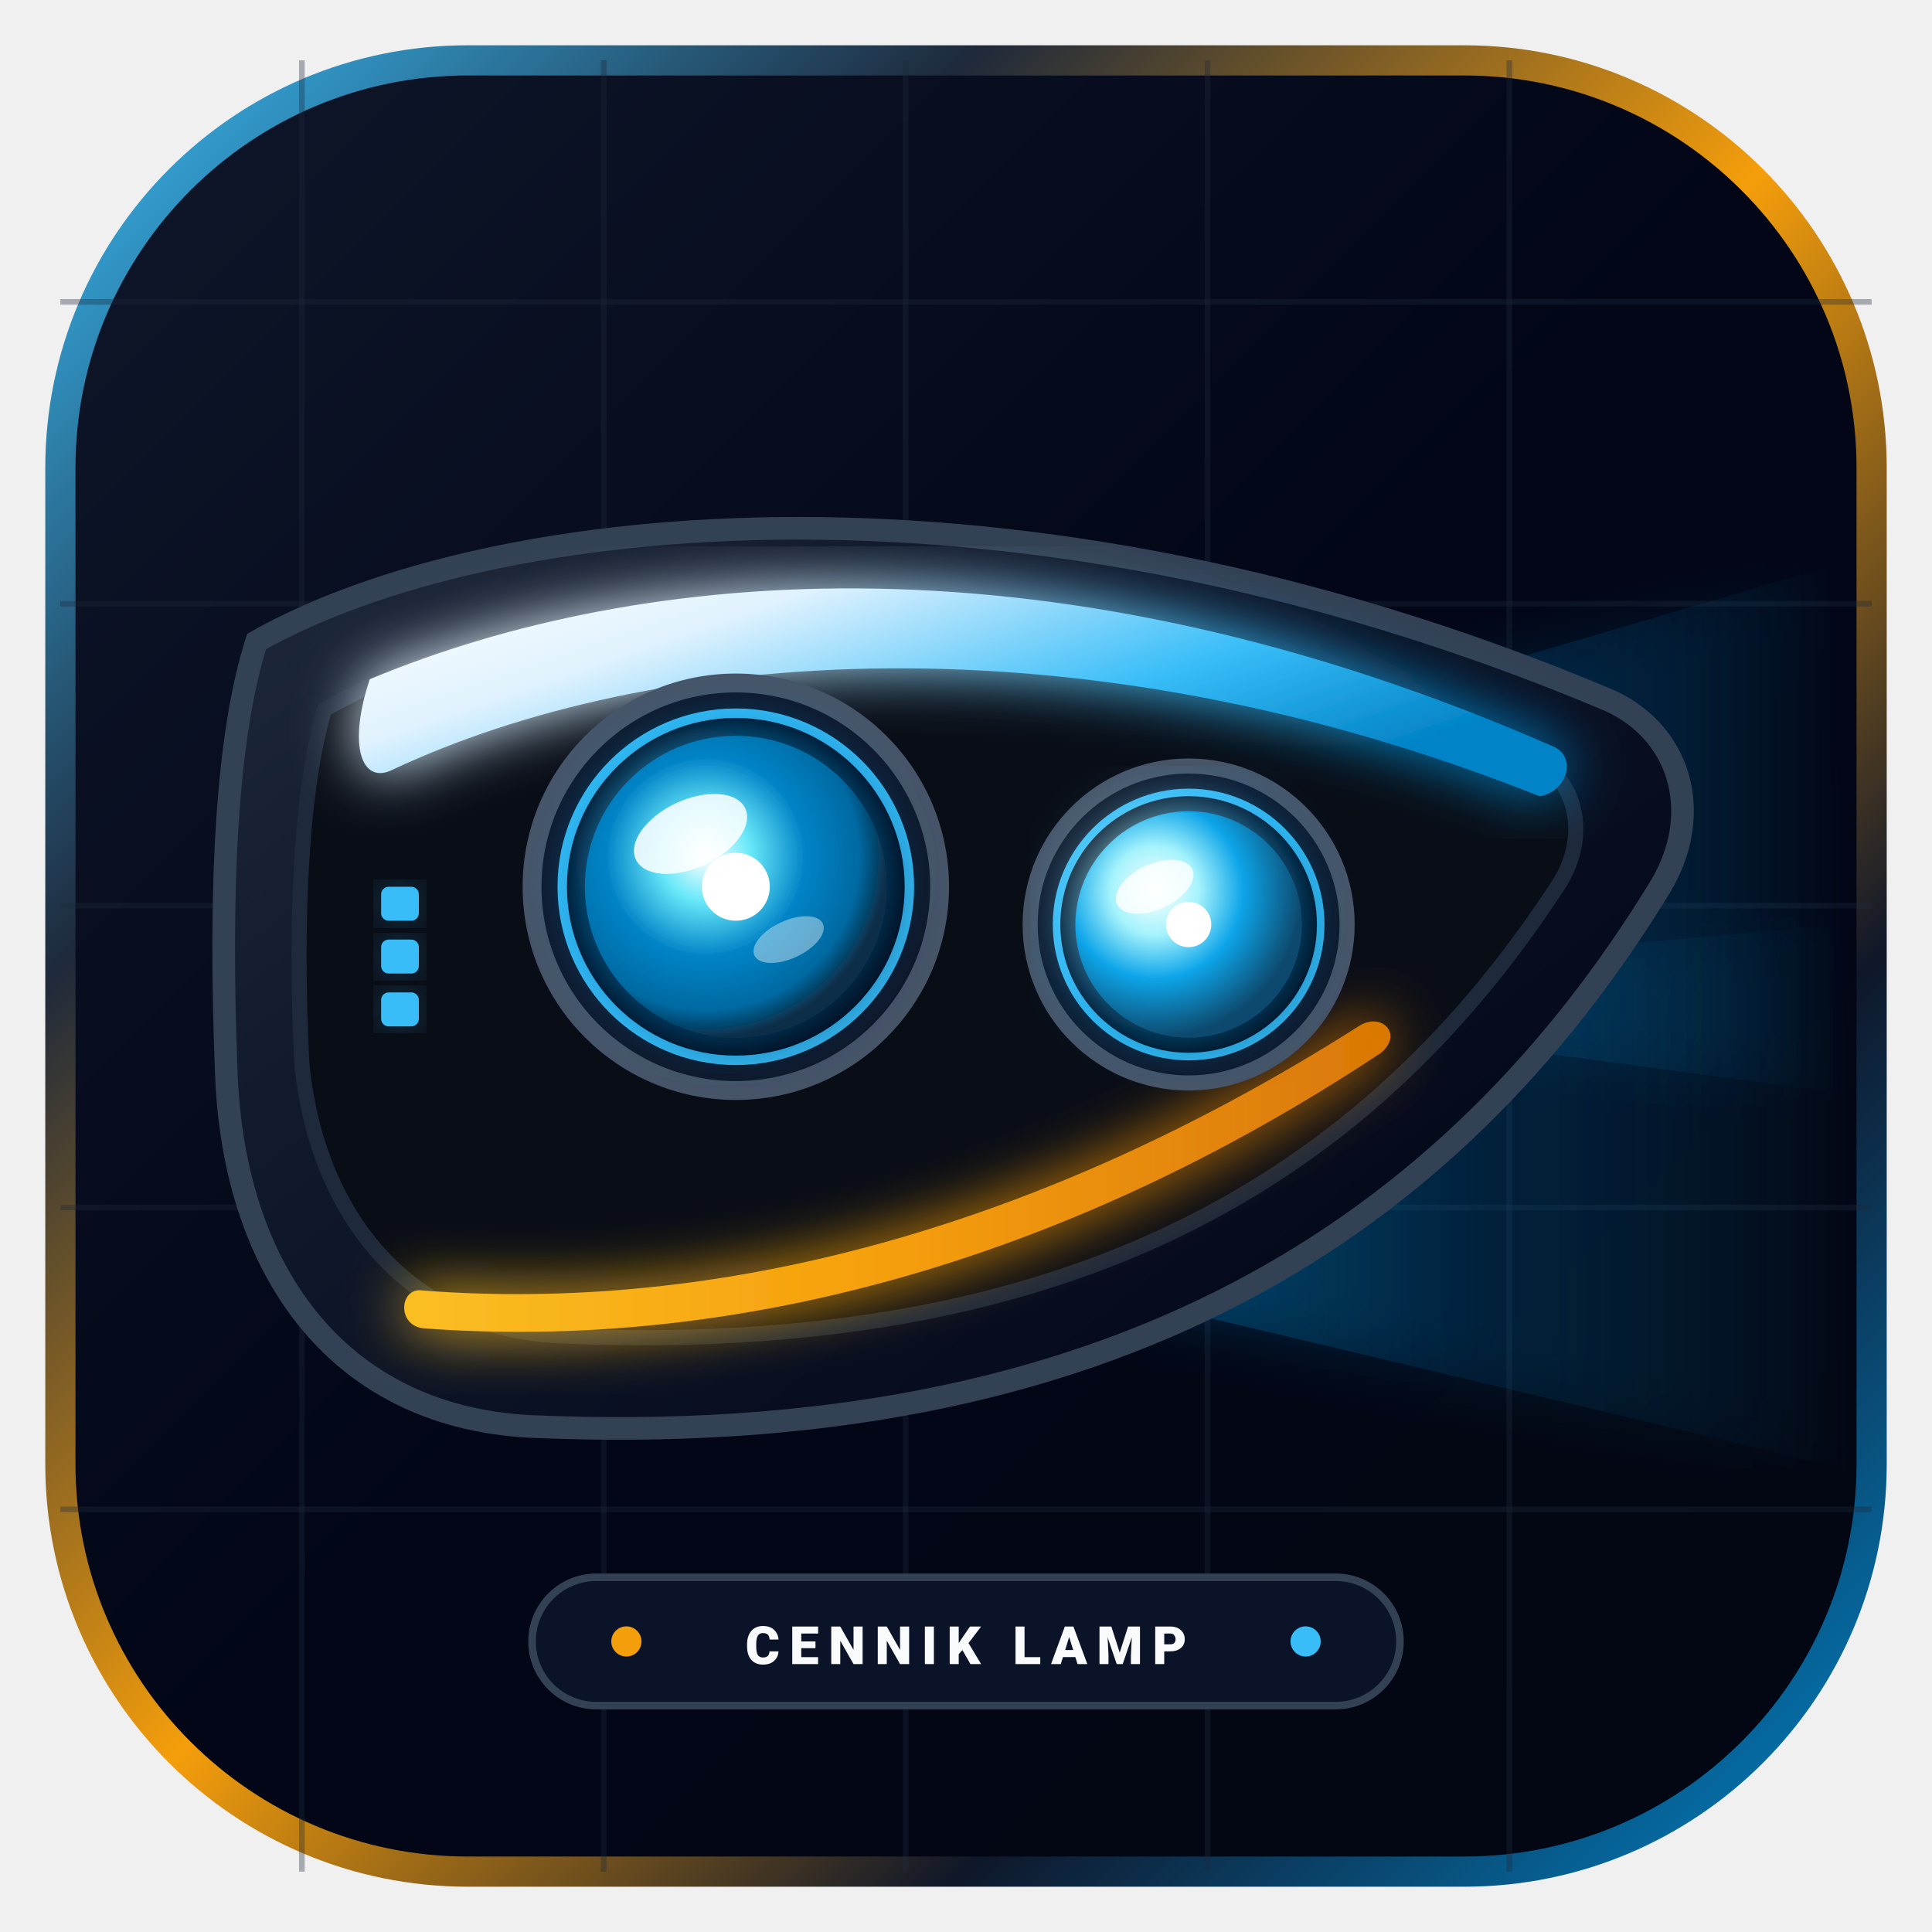
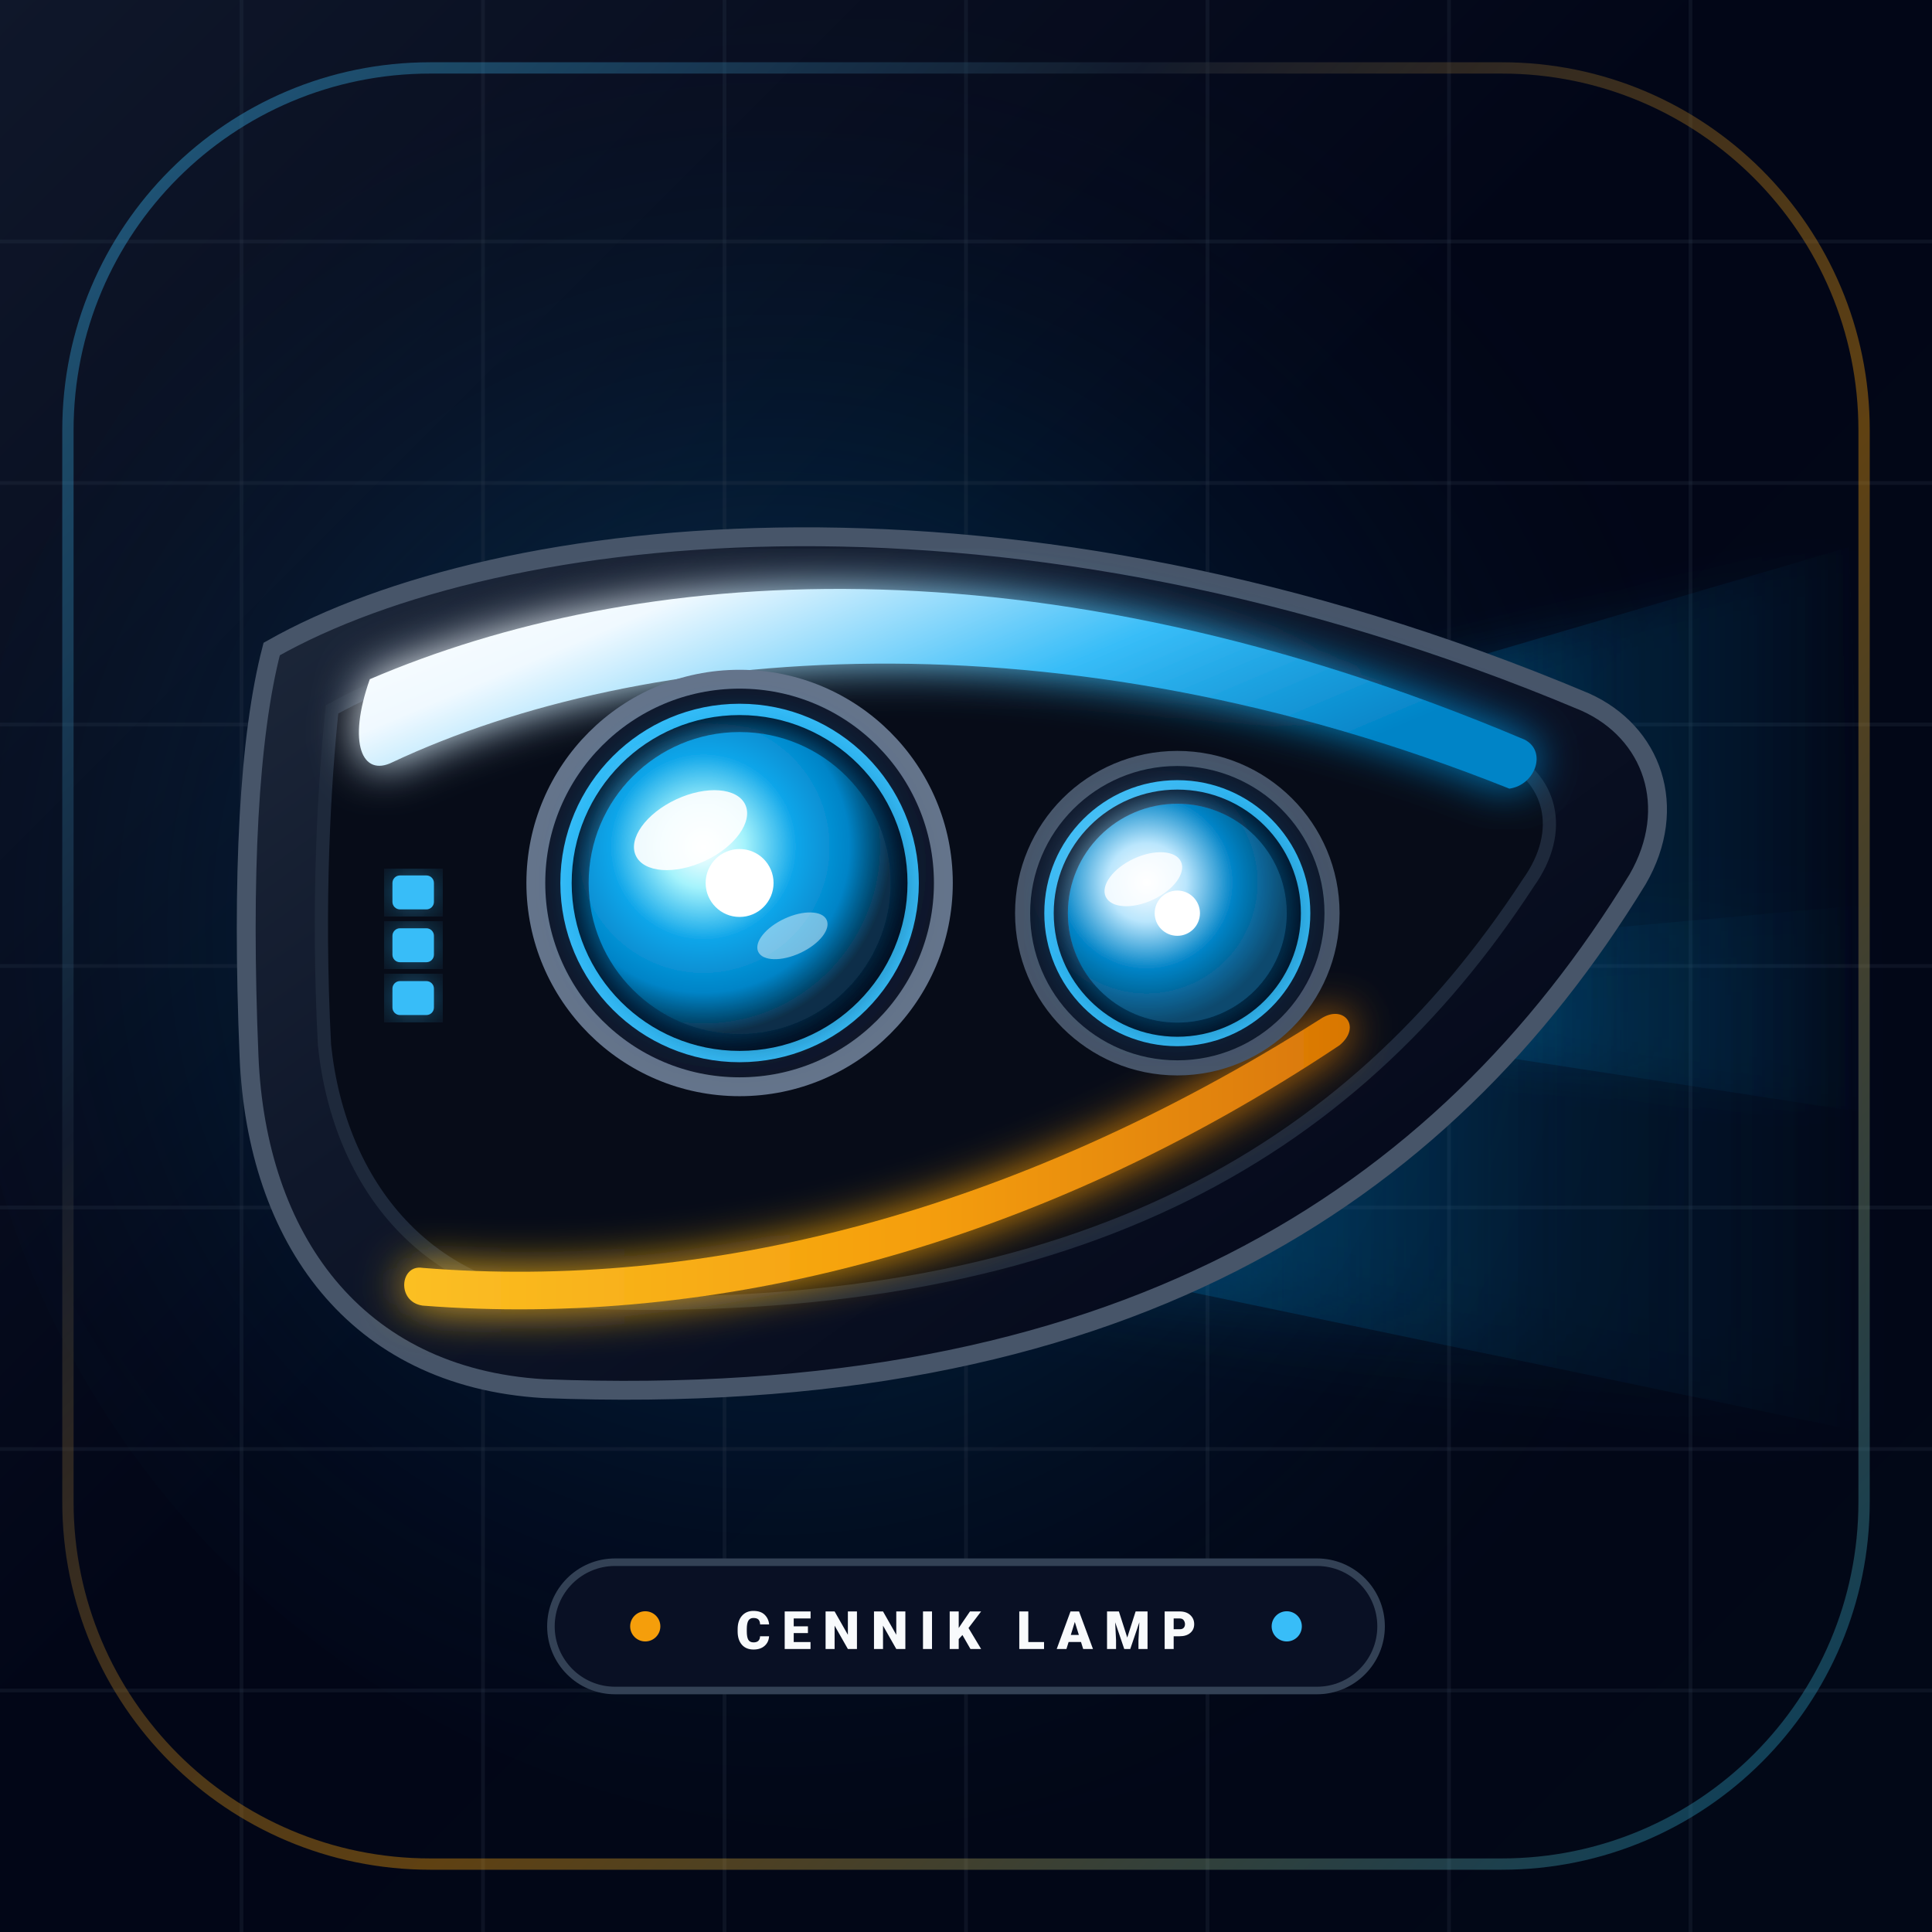
<svg xmlns="http://www.w3.org/2000/svg" viewBox="0 0 512 512" width="512" height="512">
  <defs>
    <linearGradient id="bgGrad" x1="0%" y1="0%" x2="100%" y2="100%">
      <stop offset="0%" stop-color="#0f172a" />
-       <stop offset="50%" stop-color="#020617" />
-       <stop offset="100%" stop-color="#030712" />
+       <stop offset="45%" stop-color="#020617" />
+       <stop offset="100%" stop-color="#020817" />
    </linearGradient>
+     <radialGradient id="ambientGlow" cx="45%" cy="50%" r="55%">
+       <stop offset="0%" stop-color="#0284c7" stop-opacity="0.38" />
+       <stop offset="45%" stop-color="#0369a1" stop-opacity="0.16" />
+       <stop offset="100%" stop-color="#020617" stop-opacity="0" />
+     </radialGradient>
    <linearGradient id="rimGrad" x1="0%" y1="0%" x2="100%" y2="100%">
-       <stop offset="0%" stop-color="#38bdf8" />
-       <stop offset="25%" stop-color="#1e293b" />
-       <stop offset="50%" stop-color="#f59e0b" />
-       <stop offset="75%" stop-color="#0f172a" />
-       <stop offset="100%" stop-color="#0284c7" />
+       <stop offset="0%" stop-color="#38bdf8" stop-opacity="0.8" />
+       <stop offset="30%" stop-color="#1e293b" stop-opacity="0.9" />
+       <stop offset="60%" stop-color="#f59e0b" stop-opacity="0.7" />
+       <stop offset="100%" stop-color="#0284c7" stop-opacity="0.8" />
    </linearGradient>
-     <linearGradient id="housingGrad" x1="0%" y1="0%" x2="100%" y2="80%">
+     <linearGradient id="housingGrad" x1="0%" y1="0%" x2="100%" y2="85%">
      <stop offset="0%" stop-color="#1e293b" />
      <stop offset="40%" stop-color="#0f172a" />
      <stop offset="100%" stop-color="#020617" />
    </linearGradient>
-     <radialGradient id="lensGlow1" cx="40%" cy="40%" r="60%">
+     <radialGradient id="lensGlow1" cx="38%" cy="38%" r="62%">
      <stop offset="0%" stop-color="#ffffff" />
-       <stop offset="25%" stop-color="#67e8f9" />
-       <stop offset="55%" stop-color="#0284c7" />
-       <stop offset="85%" stop-color="#0369a1" />
+       <stop offset="22%" stop-color="#a5f3fc" />
+       <stop offset="50%" stop-color="#0ea5e9" />
+       <stop offset="78%" stop-color="#0284c7" />
      <stop offset="100%" stop-color="#082f49" />
    </radialGradient>
-     <radialGradient id="lensGlow2" cx="35%" cy="35%" r="65%">
+     <radialGradient id="lensGlow2" cx="36%" cy="36%" r="64%">
      <stop offset="0%" stop-color="#ffffff" />
-       <stop offset="30%" stop-color="#a5f3fc" />
-       <stop offset="60%" stop-color="#0ea5e9" />
+       <stop offset="28%" stop-color="#bae6fd" />
+       <stop offset="62%" stop-color="#0284c7" />
      <stop offset="100%" stop-color="#0c4a6e" />
    </radialGradient>
    <linearGradient id="amberStrip" x1="0%" y1="0%" x2="100%" y2="0%">
      <stop offset="0%" stop-color="#fbbf24" />
-       <stop offset="50%" stop-color="#f59e0b" />
+       <stop offset="55%" stop-color="#f59e0b" />
      <stop offset="100%" stop-color="#d97706" />
    </linearGradient>
    <linearGradient id="lightBeam" x1="0%" y1="0%" x2="100%" y2="0%">
-       <stop offset="0%" stop-color="#38bdf8" stop-opacity="0.95" />
-       <stop offset="35%" stop-color="#0284c7" stop-opacity="0.5" />
-       <stop offset="70%" stop-color="#0369a1" stop-opacity="0.18" />
+       <stop offset="0%" stop-color="#38bdf8" stop-opacity="0.85" />
+       <stop offset="35%" stop-color="#0284c7" stop-opacity="0.45" />
+       <stop offset="75%" stop-color="#0369a1" stop-opacity="0.12" />
      <stop offset="100%" stop-color="#0284c7" stop-opacity="0" />
    </linearGradient>
-     <linearGradient id="drlBlade" x1="0%" y1="0%" x2="100%" y2="50%">
+     <linearGradient id="drlBlade" x1="0%" y1="0%" x2="100%" y2="40%">
      <stop offset="0%" stop-color="#ffffff" />
-       <stop offset="30%" stop-color="#e0f2fe" />
-       <stop offset="70%" stop-color="#38bdf8" />
+       <stop offset="25%" stop-color="#f0f9ff" />
+       <stop offset="65%" stop-color="#38bdf8" />
      <stop offset="100%" stop-color="#0284c7" />
    </linearGradient>
-     <filter id="glowEffect" x="-20%" y="-20%" width="140%" height="140%">
-       <feGaussianBlur stdDeviation="8" result="blur" />
+     <filter id="neonGlow" x="-20%" y="-20%" width="140%" height="140%">
+       <feGaussianBlur stdDeviation="6" result="blur" />
      <feComposite in="SourceGraphic" in2="blur" operator="over" />
    </filter>
-     <filter id="strongGlow" x="-30%" y="-30%" width="160%" height="160%">
-       <feGaussianBlur stdDeviation="16" result="blur2" />
+     <filter id="softGlow" x="-30%" y="-30%" width="160%" height="160%">
+       <feGaussianBlur stdDeviation="12" result="blur2" />
      <feComposite in="SourceGraphic" in2="blur2" operator="over" />
    </filter>
  </defs>
-   <rect x="16" y="16" width="480" height="480" rx="108" ry="108" fill="url(#bgGrad)" stroke="url(#rimGrad)" stroke-width="8" />
-   <path d="M 80,16 L 80,496 M 160,16 L 160,496 M 240,16 L 240,496 M 320,16 L 320,496 M 400,16 L 400,496" stroke="#1e293b" stroke-width="1.5" stroke-opacity="0.35" />
-   <path d="M 16,80 L 496,80 M 16,160 L 496,160 M 16,240 L 496,240 M 16,320 L 496,320 M 16,400 L 496,400" stroke="#1e293b" stroke-width="1.5" stroke-opacity="0.35" />
-   <path d="M 230,225 L 485,150 L 490,290 L 230,255 Z" fill="url(#lightBeam)" filter="url(#glowEffect)" />
-   <path d="M 155,275 L 488,245 L 492,390 L 155,310 Z" fill="url(#lightBeam)" filter="url(#glowEffect)" opacity="0.85" />
-   <path d="M 68,170 C 130,135 270,120 425,185 C 445,193 452,215 440,235 C 385,325 295,385 140,378 C 88,375 62,335 60,285 C 58,235 60,195 68,170 Z" fill="url(#housingGrad)" stroke="#334155" stroke-width="6" />
-   <path d="M 86,188 C 142,156 265,142 405,200 C 418,206 422,222 412,236 C 362,312 284,360 148,354 C 108,352 84,322 80,282 C 78,242 80,208 86,188 Z" fill="#090d16" stroke="#1e293b" stroke-width="4" />
-   <path d="M 98,180 C 170,150 280,140 412,198 C 418,201 415,210 408,211 C 285,162 172,172 104,204 C 96,208 92,198 98,180 Z" fill="url(#drlBlade)" filter="url(#glowEffect)" />
-   <path d="M 112,342 C 190,348 275,326 360,272 C 366,268 372,274 366,279 C 280,336 192,358 112,352 C 105,351 106,341 112,342 Z" fill="url(#amberStrip)" filter="url(#glowEffect)" />
-   <g transform="translate(195, 235)">
-     <circle cx="0" cy="0" r="54" fill="#0f172a" stroke="#475569" stroke-width="5" />
-     <circle cx="0" cy="0" r="46" fill="#020617" stroke="#38bdf8" stroke-width="2.5" />
-     <circle cx="0" cy="0" r="40" fill="url(#lensGlow1)" filter="url(#glowEffect)" />
-     <ellipse cx="-12" cy="-14" rx="16" ry="9" transform="rotate(-25 -12 -14)" fill="#ffffff" opacity="0.85" />
-     <ellipse cx="14" cy="14" rx="10" ry="5" transform="rotate(-25 14 14)" fill="#ffffff" opacity="0.4" />
+   <rect x="0" y="0" width="512" height="512" fill="url(#bgGrad)" />
+   <circle cx="230" cy="245" r="240" fill="url(#ambientGlow)" />
+   <g stroke="#334155" stroke-width="1" stroke-opacity="0.22">
+     <line x1="64" y1="0" x2="64" y2="512" />
+     <line x1="128" y1="0" x2="128" y2="512" />
+     <line x1="192" y1="0" x2="192" y2="512" />
+     <line x1="256" y1="0" x2="256" y2="512" />
+     <line x1="320" y1="0" x2="320" y2="512" />
+     <line x1="384" y1="0" x2="384" y2="512" />
+     <line x1="448" y1="0" x2="448" y2="512" />
+     <line x1="0" y1="64" x2="512" y2="64" />
+     <line x1="0" y1="128" x2="512" y2="128" />
+     <line x1="0" y1="192" x2="512" y2="192" />
+     <line x1="0" y1="256" x2="512" y2="256" />
+     <line x1="0" y1="320" x2="512" y2="320" />
+     <line x1="0" y1="384" x2="512" y2="384" />
+     <line x1="0" y1="448" x2="512" y2="448" />
+   </g>
+   <rect x="18" y="18" width="476" height="476" rx="96" ry="96" fill="none" stroke="url(#rimGrad)" stroke-width="3" stroke-opacity="0.55" />
+   <path d="M 235,220 L 490,145 L 495,295 L 235,255 Z" fill="url(#lightBeam)" filter="url(#neonGlow)" />
+   <path d="M 160,270 L 492,240 L 496,380 L 160,310 Z" fill="url(#lightBeam)" filter="url(#softGlow)" opacity="0.75" />
+   <path d="M 72,172 C 132,138 268,122 420,186 C 438,194 445,214 434,233 C 382,318 296,374 144,368 C 94,365 68,328 66,280 C 64,232 66,195 72,172 Z" fill="url(#housingGrad)" stroke="#475569" stroke-width="5" />
+   <path d="M 88,188 C 142,158 262,144 398,200 C 411,206 415,220 405,234 C 358,306 284,350 152,345 C 114,343 90,315 86,277 C 84,239 86,207 88,188 Z" fill="#070c18" stroke="#1e293b" stroke-width="3.5" />
+   <path d="M 98,180 C 168,150 274,141 404,196 C 410,199 407,208 400,209 C 280,161 170,171 104,202 C 96,206 92,197 98,180 Z" fill="url(#drlBlade)" filter="url(#neonGlow)" />
+   <path d="M 112,336 C 186,342 268,322 350,270 C 356,266 361,272 355,277 C 274,331 189,352 112,346 C 105,345 106,335 112,336 Z" fill="url(#amberStrip)" filter="url(#neonGlow)" />
+   <g transform="translate(312, 242)">
+     <circle cx="0" cy="0" r="41" fill="#0f172a" stroke="#475569" stroke-width="4" />
+     <circle cx="0" cy="0" r="34" fill="#020617" stroke="#38bdf8" stroke-width="2.5" />
+     <circle cx="0" cy="0" r="29" fill="url(#lensGlow2)" filter="url(#neonGlow)" />
+     <ellipse cx="-9" cy="-9" rx="11" ry="6" transform="rotate(-25 -9 -9)" fill="#ffffff" opacity="0.8" />
+     <circle cx="0" cy="0" r="6" fill="#ffffff" />
+   </g>
+   <g transform="translate(196, 234)">
+     <circle cx="0" cy="0" r="54" fill="#0f172a" stroke="#64748b" stroke-width="5" />
+     <circle cx="0" cy="0" r="46" fill="#020617" stroke="#38bdf8" stroke-width="3" />
+     <circle cx="0" cy="0" r="40" fill="url(#lensGlow1)" filter="url(#neonGlow)" />
+     <ellipse cx="-13" cy="-14" rx="16" ry="9" transform="rotate(-25 -13 -14)" fill="#ffffff" opacity="0.9" />
+     <ellipse cx="14" cy="14" rx="10" ry="5" transform="rotate(-25 14 14)" fill="#ffffff" opacity="0.45" />
    <circle cx="0" cy="0" r="9" fill="#ffffff" />
  </g>
-   <g transform="translate(315, 245)">
-     <circle cx="0" cy="0" r="42" fill="#0f172a" stroke="#475569" stroke-width="4" />
-     <circle cx="0" cy="0" r="35" fill="#020617" stroke="#38bdf8" stroke-width="2" />
-     <circle cx="0" cy="0" r="30" fill="url(#lensGlow2)" filter="url(#glowEffect)" />
-     <ellipse cx="-9" cy="-10" rx="11" ry="6" transform="rotate(-25 -9 -10)" fill="#ffffff" opacity="0.8" />
-     <circle cx="0" cy="0" r="6" fill="#ffffff" />
+   <g transform="translate(118, 252)">
+     <rect x="-14" y="-20" width="11" height="9" rx="2" fill="#38bdf8" filter="url(#neonGlow)" />
+     <rect x="-14" y="-6" width="11" height="9" rx="2" fill="#38bdf8" filter="url(#neonGlow)" />
+     <rect x="-14" y="8" width="11" height="9" rx="2" fill="#38bdf8" filter="url(#neonGlow)" />
  </g>
-   <g transform="translate(115, 255)">
-     <rect x="-14" y="-20" width="10" height="9" rx="2" fill="#38bdf8" filter="url(#glowEffect)" />
-     <rect x="-14" y="-6" width="10" height="9" rx="2" fill="#38bdf8" filter="url(#glowEffect)" />
-     <rect x="-14" y="8" width="10" height="9" rx="2" fill="#38bdf8" filter="url(#glowEffect)" />
-   </g>
-   <g transform="translate(256, 436)">
-     <rect x="-115" y="-18" width="230" height="34" rx="17" fill="#0b1329" stroke="#334155" stroke-width="2" />
-     <text x="0" y="5" text-anchor="middle" font-family="-apple-system, BlinkMacSystemFont, 'Segoe UI', Roboto, sans-serif" font-size="14" font-weight="900" letter-spacing="2.5" fill="#f8fafc">
+   <g transform="translate(256, 432)">
+     <rect x="-110" y="-18" width="220" height="34" rx="17" fill="#091024" stroke="#334155" stroke-width="2" />
+     <text x="0" y="5" text-anchor="middle" font-family="-apple-system, BlinkMacSystemFont, 'Segoe UI', Roboto, 'Helvetica Neue', sans-serif" font-size="14" font-weight="900" letter-spacing="3" fill="#f8fafc">
      CENNIK LAMP
    </text>
-     <circle cx="-90" cy="-1" r="4" fill="#f59e0b" />
-     <circle cx="90" cy="-1" r="4" fill="#38bdf8" />
+     <circle cx="-85" cy="-1" r="4" fill="#f59e0b" />
+     <circle cx="85" cy="-1" r="4" fill="#38bdf8" />
  </g>
</svg>
